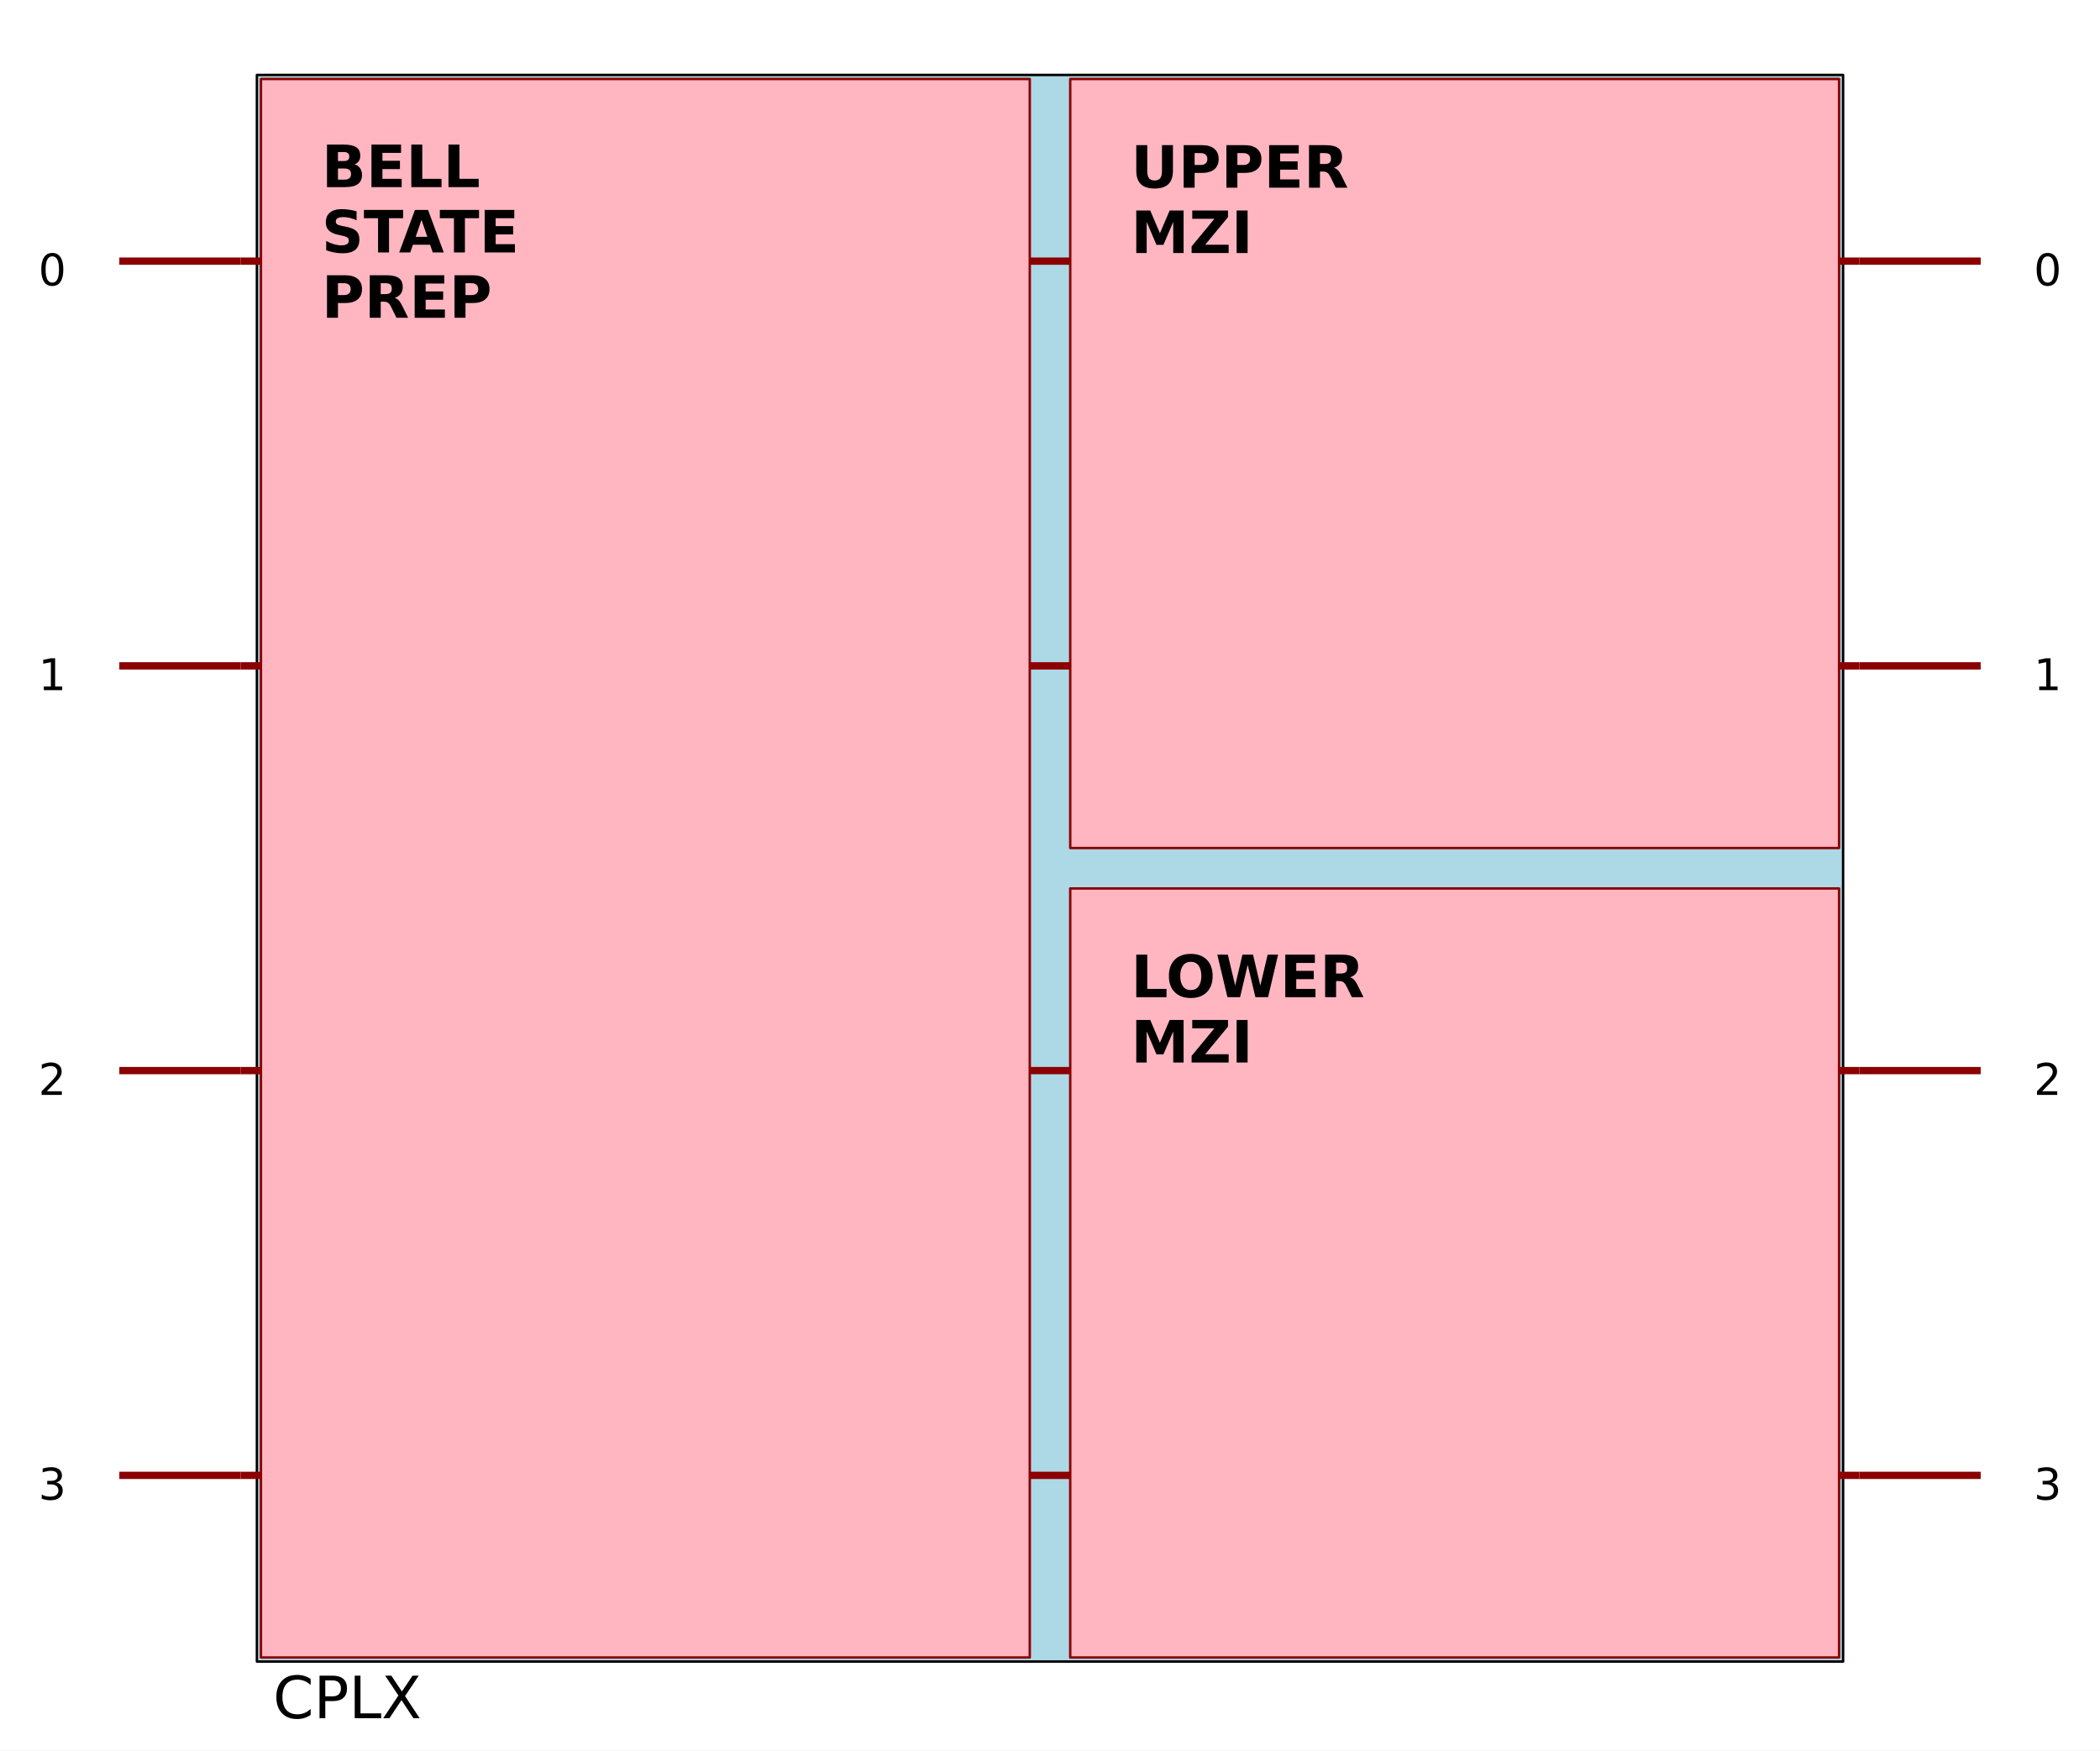
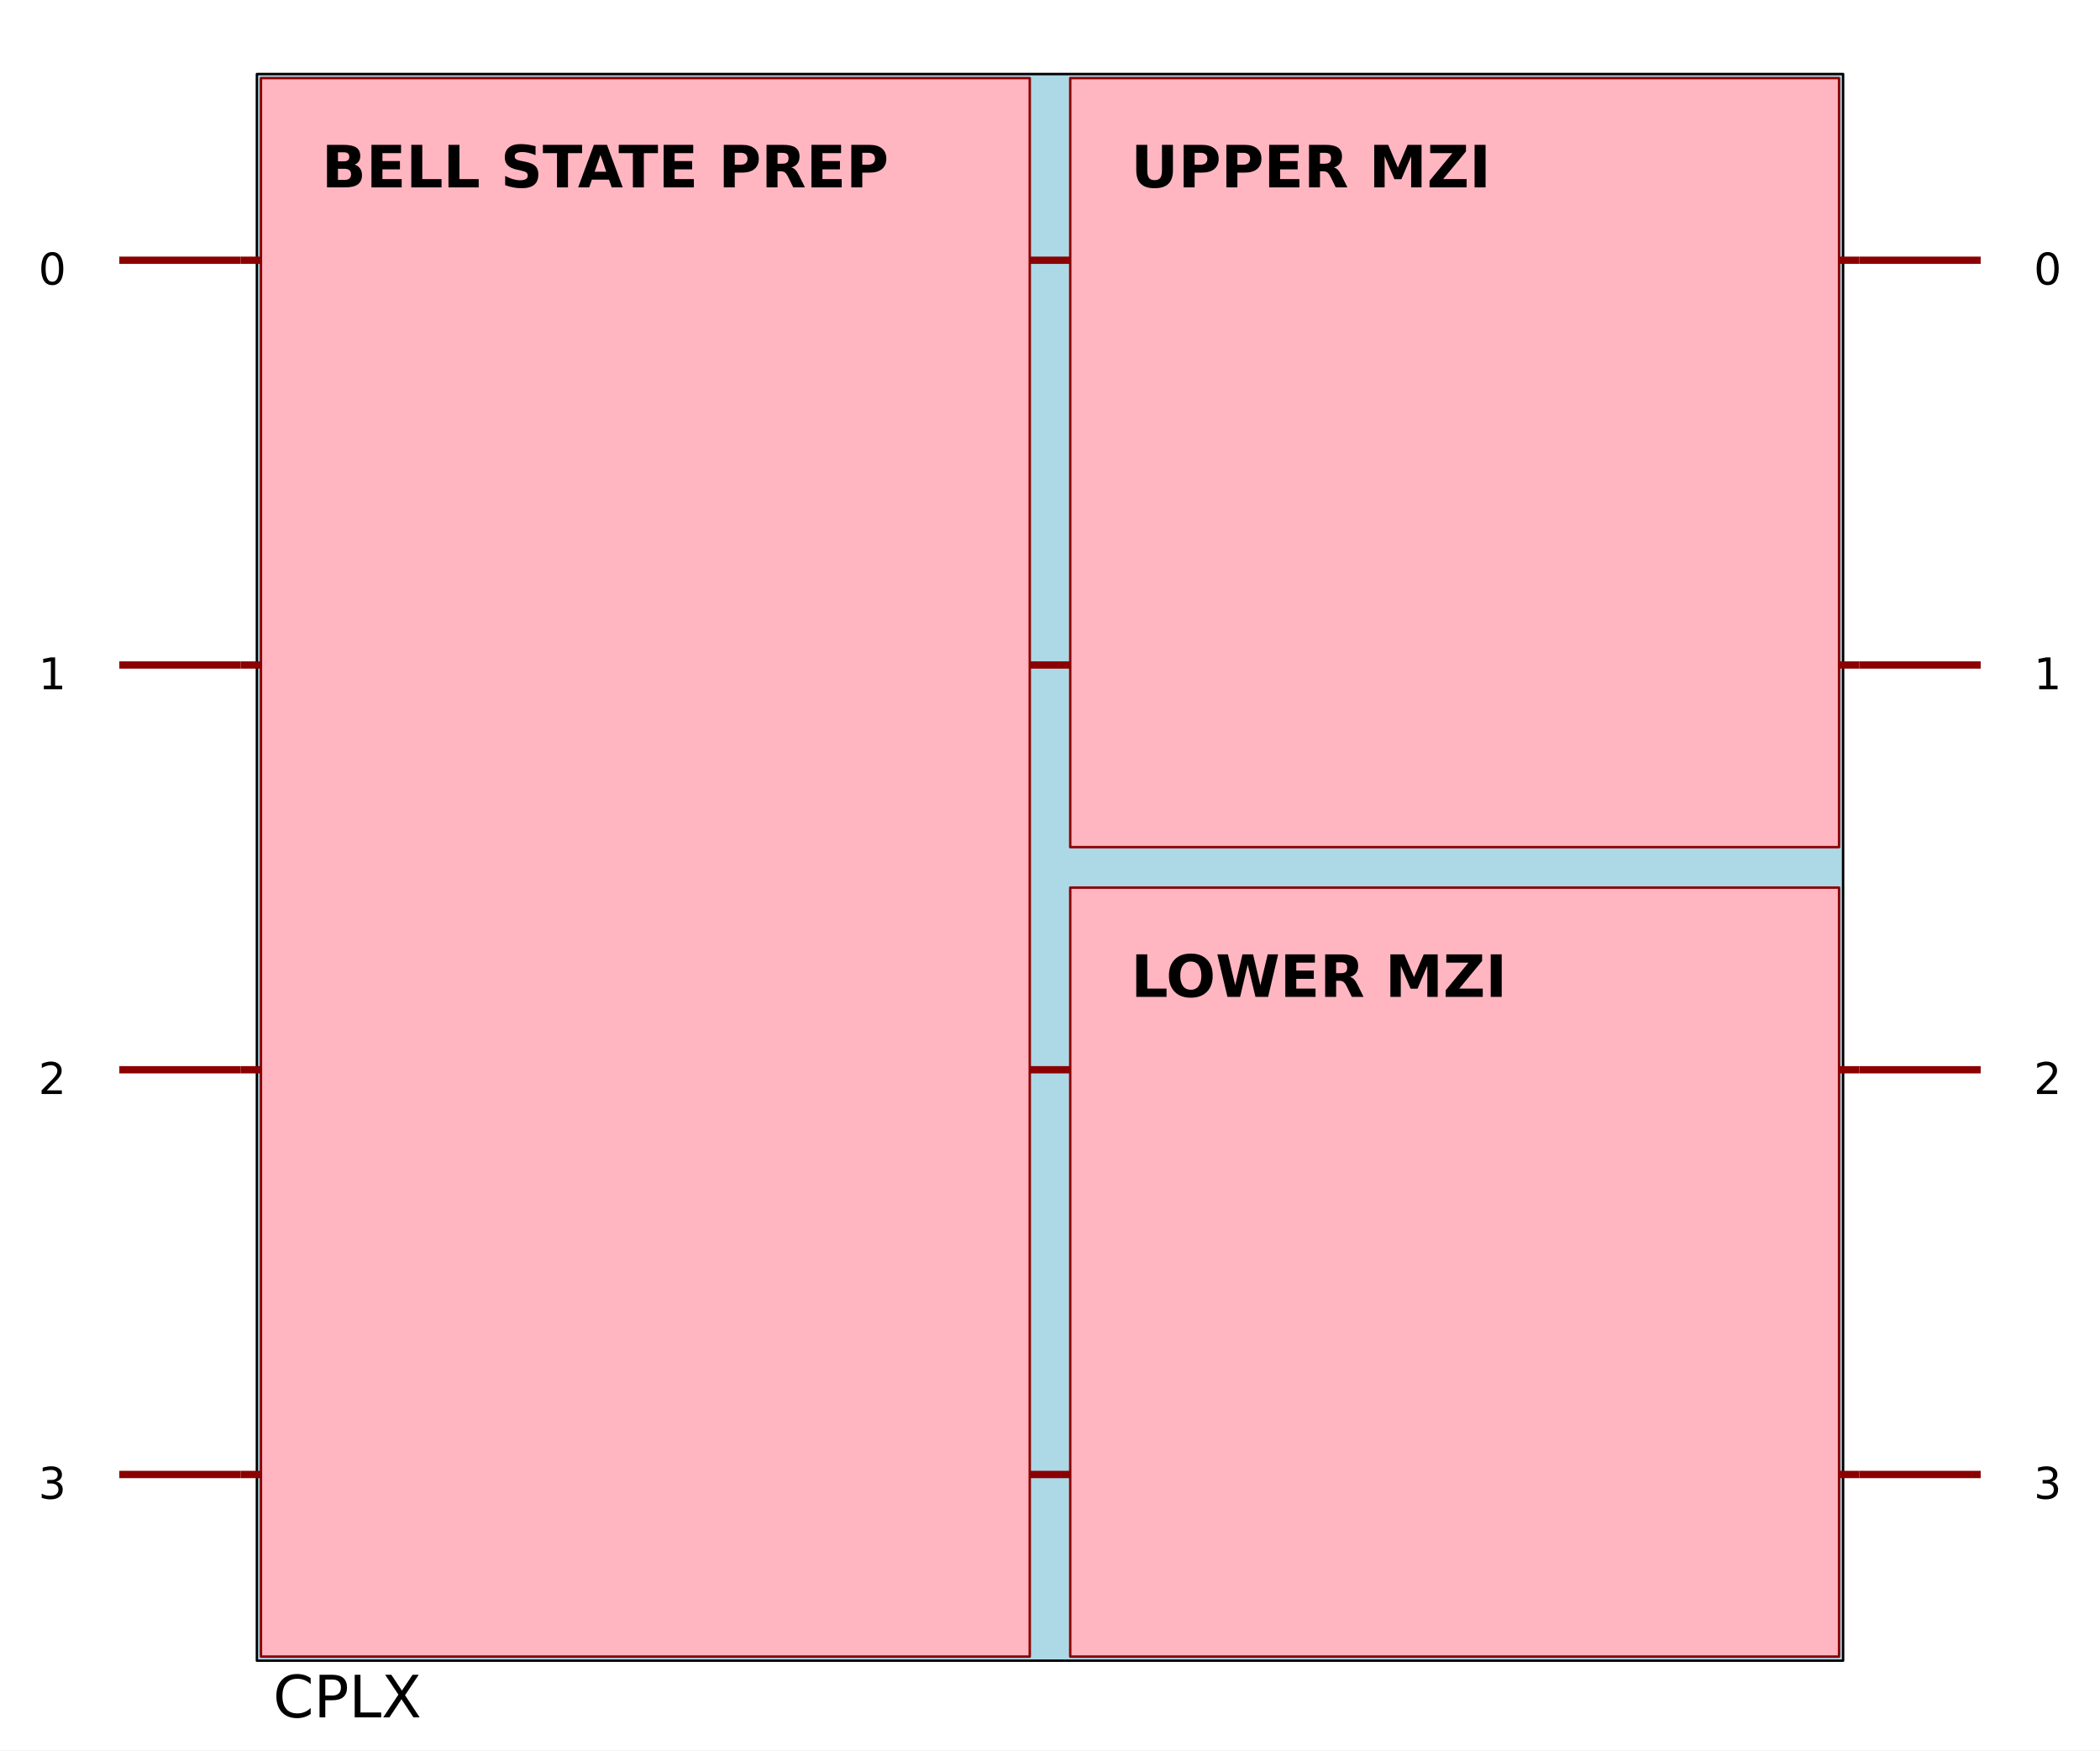
<svg xmlns="http://www.w3.org/2000/svg" xmlns:xlink="http://www.w3.org/1999/xlink" width="864pt" height="720pt" viewBox="0 0 864 720" version="1.1">
  <defs>
    <style type="text/css">*{stroke-linejoin: round; stroke-linecap: butt}</style>
  </defs>
  <g id="figure_1">
    <g id="patch_1">
      <path d="M 0 720 L 864 720 L 864 0 L 0 0 z " style="fill: #ffffff" />
    </g>
    <g id="axes_1">
      <g id="PatchCollection_1">
-         <path d="M 49.091 107.408 L 99.036 107.408 " clip-path="url(#staticClipPath)" style="fill: none; stroke: #8b0000; stroke-width: 3" />
-         <path d="M 49.091 273.89 L 99.036 273.89 " clip-path="url(#staticClipPath)" style="fill: none; stroke: #8b0000; stroke-width: 3" />
-         <path d="M 49.091 440.372 L 99.036 440.372 " clip-path="url(#staticClipPath)" style="fill: none; stroke: #8b0000; stroke-width: 3" />
-         <path d="M 49.091 606.855 L 99.036 606.855 " clip-path="url(#staticClipPath)" style="fill: none; stroke: #8b0000; stroke-width: 3" />
-         <path d="M 105.695 30.826 L 758.305 30.826 L 758.305 683.437 L 105.695 683.437 z " clip-path="url(#staticClipPath)" style="fill: #add8e6; stroke: #000000" />
-         <path d="M 99.036 107.408 L 432 107.408 " clip-path="url(#staticClipPath)" style="fill: none; stroke: #8b0000; stroke-width: 3" />
-         <path d="M 99.036 273.89 L 432 273.89 " clip-path="url(#staticClipPath)" style="fill: none; stroke: #8b0000; stroke-width: 3" />
-         <path d="M 99.036 440.372 L 432 440.372 " clip-path="url(#staticClipPath)" style="fill: none; stroke: #8b0000; stroke-width: 3" />
-         <path d="M 99.036 606.855 L 432 606.855 " clip-path="url(#staticClipPath)" style="fill: none; stroke: #8b0000; stroke-width: 3" />
-         <path d="M 107.36 32.491 L 423.676 32.491 L 423.676 681.772 L 107.36 681.772 z " clip-path="url(#staticClipPath)" style="fill: #ffb6c1; stroke: #8b0000" />
-         <path d="M 432 107.408 L 764.964 107.408 " clip-path="url(#staticClipPath)" style="fill: none; stroke: #8b0000; stroke-width: 3" />
-         <path d="M 432 273.89 L 764.964 273.89 " clip-path="url(#staticClipPath)" style="fill: none; stroke: #8b0000; stroke-width: 3" />
-         <path d="M 440.324 32.491 L 756.64 32.491 L 756.64 348.807 L 440.324 348.807 z " clip-path="url(#staticClipPath)" style="fill: #ffb6c1; stroke: #8b0000" />
-         <path d="M 432 440.372 L 764.964 440.372 " clip-path="url(#staticClipPath)" style="fill: none; stroke: #8b0000; stroke-width: 3" />
-         <path d="M 432 606.855 L 764.964 606.855 " clip-path="url(#staticClipPath)" style="fill: none; stroke: #8b0000; stroke-width: 3" />
-         <path d="M 440.324 365.455 L 756.64 365.455 L 756.64 681.772 L 440.324 681.772 z " clip-path="url(#staticClipPath)" style="fill: #ffb6c1; stroke: #8b0000" />
-         <path d="M 764.964 107.408 L 814.909 107.408 " clip-path="url(#staticClipPath)" style="fill: none; stroke: #8b0000; stroke-width: 3" />
-         <path d="M 764.964 273.89 L 814.909 273.89 " clip-path="url(#staticClipPath)" style="fill: none; stroke: #8b0000; stroke-width: 3" />
-         <path d="M 764.964 440.372 L 814.909 440.372 " clip-path="url(#staticClipPath)" style="fill: none; stroke: #8b0000; stroke-width: 3" />
-         <path d="M 764.964 606.855 L 814.909 606.855 " clip-path="url(#staticClipPath)" style="fill: none; stroke: #8b0000; stroke-width: 3" />
+         <path d="M 49.091 107.045 L 99.036 107.045 " clip-path="url(#staticClipPath)" style="fill: none; stroke: #8b0000; stroke-width: 3" />
+         <path d="M 49.091 273.527 L 99.036 273.527 " clip-path="url(#staticClipPath)" style="fill: none; stroke: #8b0000; stroke-width: 3" />
+         <path d="M 49.091 440.01 L 99.036 440.01 " clip-path="url(#staticClipPath)" style="fill: none; stroke: #8b0000; stroke-width: 3" />
+         <path d="M 49.091 606.492 L 99.036 606.492 " clip-path="url(#staticClipPath)" style="fill: none; stroke: #8b0000; stroke-width: 3" />
+         <path d="M 105.695 30.463 L 758.305 30.463 L 758.305 683.074 L 105.695 683.074 z " clip-path="url(#staticClipPath)" style="fill: #add8e6; stroke: #000000" />
+         <path d="M 99.036 107.045 L 432 107.045 " clip-path="url(#staticClipPath)" style="fill: none; stroke: #8b0000; stroke-width: 3" />
+         <path d="M 99.036 273.527 L 432 273.527 " clip-path="url(#staticClipPath)" style="fill: none; stroke: #8b0000; stroke-width: 3" />
+         <path d="M 99.036 440.01 L 432 440.01 " clip-path="url(#staticClipPath)" style="fill: none; stroke: #8b0000; stroke-width: 3" />
+         <path d="M 99.036 606.492 L 432 606.492 " clip-path="url(#staticClipPath)" style="fill: none; stroke: #8b0000; stroke-width: 3" />
+         <path d="M 107.36 32.128 L 423.676 32.128 L 423.676 681.409 L 107.36 681.409 z " clip-path="url(#staticClipPath)" style="fill: #ffb6c1; stroke: #8b0000" />
+         <path d="M 432 107.045 L 764.964 107.045 " clip-path="url(#staticClipPath)" style="fill: none; stroke: #8b0000; stroke-width: 3" />
+         <path d="M 432 273.527 L 764.964 273.527 " clip-path="url(#staticClipPath)" style="fill: none; stroke: #8b0000; stroke-width: 3" />
+         <path d="M 440.324 32.128 L 756.64 32.128 L 756.64 348.444 L 440.324 348.444 z " clip-path="url(#staticClipPath)" style="fill: #ffb6c1; stroke: #8b0000" />
+         <path d="M 432 440.01 L 764.964 440.01 " clip-path="url(#staticClipPath)" style="fill: none; stroke: #8b0000; stroke-width: 3" />
+         <path d="M 432 606.492 L 764.964 606.492 " clip-path="url(#staticClipPath)" style="fill: none; stroke: #8b0000; stroke-width: 3" />
+         <path d="M 440.324 365.093 L 756.64 365.093 L 756.64 681.409 L 440.324 681.409 z " clip-path="url(#staticClipPath)" style="fill: #ffb6c1; stroke: #8b0000" />
+         <path d="M 764.964 107.045 L 814.909 107.045 " clip-path="url(#staticClipPath)" style="fill: none; stroke: #8b0000; stroke-width: 3" />
+         <path d="M 764.964 273.527 L 814.909 273.527 " clip-path="url(#staticClipPath)" style="fill: none; stroke: #8b0000; stroke-width: 3" />
+         <path d="M 764.964 440.01 L 814.909 440.01 " clip-path="url(#staticClipPath)" style="fill: none; stroke: #8b0000; stroke-width: 3" />
+         <path d="M 764.964 606.492 L 814.909 606.492 " clip-path="url(#staticClipPath)" style="fill: none; stroke: #8b0000; stroke-width: 3" />
      </g>
      <g id="text_1">
-         <g transform="translate(112.3542 706.744) scale(0.24 -0.24)">
+         <g transform="translate(112.3542 706.3812) scale(0.24 -0.24)">
          <defs>
-             <path id="DejaVuSans-43" d="M 4122 4306 L 4122 3641 Q 3803 3938 3442 4084 Q 3081 4231 2675 4231 Q 1875 4231 1450 3742 Q 1025 3253 1025 2328 Q 1025 1406 1450 917 Q 1875 428 2675 428 Q 3081 428 3442 575 Q 3803 722 4122 1019 L 4122 359 Q 3791 134 3420 21 Q 3050 -91 2638 -91 Q 1578 -91 968 557 Q 359 1206 359 2328 Q 359 3453 968 4101 Q 1578 4750 2638 4750 Q 3056 4750 3426 4639 Q 3797 4528 4122 4306 z " transform="scale(0.015625)" />
-             <path id="DejaVuSans-50" d="M 1259 4147 L 1259 2394 L 2053 2394 Q 2494 2394 2734 2622 Q 2975 2850 2975 3272 Q 2975 3691 2734 3919 Q 2494 4147 2053 4147 L 1259 4147 z M 628 4666 L 2053 4666 Q 2838 4666 3239 4311 Q 3641 3956 3641 3272 Q 3641 2581 3239 2228 Q 2838 1875 2053 1875 L 1259 1875 L 1259 0 L 628 0 L 628 4666 z " transform="scale(0.015625)" />
-             <path id="DejaVuSans-4c" d="M 628 4666 L 1259 4666 L 1259 531 L 3531 531 L 3531 0 L 628 0 L 628 4666 z " transform="scale(0.015625)" />
-             <path id="DejaVuSans-58" d="M 403 4666 L 1081 4666 L 2241 2931 L 3406 4666 L 4084 4666 L 2584 2425 L 4184 0 L 3506 0 L 2194 1984 L 872 0 L 191 0 L 1856 2491 L 403 4666 z " transform="scale(0.015625)" />
+             <path id="DejaVuSans-26" d="M 4122 4306 L 4122 3641 Q 3803 3938 3442 4084 Q 3081 4231 2675 4231 Q 1875 4231 1450 3742 Q 1025 3253 1025 2328 Q 1025 1406 1450 917 Q 1875 428 2675 428 Q 3081 428 3442 575 Q 3803 722 4122 1019 L 4122 359 Q 3791 134 3420 21 Q 3050 -91 2638 -91 Q 1578 -91 968 557 Q 359 1206 359 2328 Q 359 3453 968 4101 Q 1578 4750 2638 4750 Q 3056 4750 3426 4639 Q 3797 4528 4122 4306 z " transform="scale(0.015625)" />
+             <path id="DejaVuSans-33" d="M 1259 4147 L 1259 2394 L 2053 2394 Q 2494 2394 2734 2622 Q 2975 2850 2975 3272 Q 2975 3691 2734 3919 Q 2494 4147 2053 4147 L 1259 4147 z M 628 4666 L 2053 4666 Q 2838 4666 3239 4311 Q 3641 3956 3641 3272 Q 3641 2581 3239 2228 Q 2838 1875 2053 1875 L 1259 1875 L 1259 0 L 628 0 L 628 4666 z " transform="scale(0.015625)" />
+             <path id="DejaVuSans-2f" d="M 628 4666 L 1259 4666 L 1259 531 L 3531 531 L 3531 0 L 628 0 L 628 4666 z " transform="scale(0.015625)" />
+             <path id="DejaVuSans-3b" d="M 403 4666 L 1081 4666 L 2241 2931 L 3406 4666 L 4084 4666 L 2584 2425 L 4184 0 L 3506 0 L 2194 1984 L 872 0 L 191 0 L 1856 2491 L 403 4666 z " transform="scale(0.015625)" />
          </defs>
-           <use xlink:href="#DejaVuSans-43" />
-           <use xlink:href="#DejaVuSans-50" x="69.824" />
-           <use xlink:href="#DejaVuSans-4c" x="130.127" />
-           <use xlink:href="#DejaVuSans-58" x="185.84" />
+           <use xlink:href="#DejaVuSans-26" />
+           <use xlink:href="#DejaVuSans-33" transform="translate(69.82812 0)" />
+           <use xlink:href="#DejaVuSans-2f" transform="translate(130.125 0)" />
+           <use xlink:href="#DejaVuSans-3b" transform="translate(185.8438 0)" />
        </g>
      </g>
      <g id="text_2">
-         <g transform="translate(132.332 76.96607) scale(0.24 -0.24)">
+         <g transform="translate(132.332 77.07845) scale(0.24 -0.24)">
          <defs>
-             <path id="DejaVuSans-Bold-42" d="M 2456 2859 Q 2741 2859 2887 2984 Q 3034 3109 3034 3353 Q 3034 3594 2887 3720 Q 2741 3847 2456 3847 L 1791 3847 L 1791 2859 L 2456 2859 z M 2497 819 Q 2859 819 3042 972 Q 3225 1125 3225 1434 Q 3225 1738 3044 1889 Q 2863 2041 2497 2041 L 1791 2041 L 1791 819 L 2497 819 z M 3616 2497 Q 4003 2384 4215 2081 Q 4428 1778 4428 1338 Q 4428 663 3972 331 Q 3516 0 2584 0 L 588 0 L 588 4666 L 2394 4666 Q 3366 4666 3802 4372 Q 4238 4078 4238 3431 Q 4238 3091 4078 2852 Q 3919 2613 3616 2497 z " transform="scale(0.015625)" />
-             <path id="DejaVuSans-Bold-45" d="M 588 4666 L 3834 4666 L 3834 3756 L 1791 3756 L 1791 2888 L 3713 2888 L 3713 1978 L 1791 1978 L 1791 909 L 3903 909 L 3903 0 L 588 0 L 588 4666 z " transform="scale(0.015625)" />
-             <path id="DejaVuSans-Bold-4c" d="M 588 4666 L 1791 4666 L 1791 909 L 3903 909 L 3903 0 L 588 0 L 588 4666 z " transform="scale(0.015625)" />
+             <path id="DejaVuSans-Bold-25" d="M 2456 2859 Q 2741 2859 2887 2984 Q 3034 3109 3034 3353 Q 3034 3594 2887 3720 Q 2741 3847 2456 3847 L 1791 3847 L 1791 2859 L 2456 2859 z M 2497 819 Q 2859 819 3042 972 Q 3225 1125 3225 1434 Q 3225 1738 3044 1889 Q 2863 2041 2497 2041 L 1791 2041 L 1791 819 L 2497 819 z M 3616 2497 Q 4003 2384 4215 2081 Q 4428 1778 4428 1338 Q 4428 663 3972 331 Q 3516 0 2584 0 L 588 0 L 588 4666 L 2394 4666 Q 3366 4666 3802 4372 Q 4238 4078 4238 3431 Q 4238 3091 4078 2852 Q 3919 2613 3616 2497 z " transform="scale(0.015625)" />
+             <path id="DejaVuSans-Bold-28" d="M 588 4666 L 3834 4666 L 3834 3756 L 1791 3756 L 1791 2888 L 3713 2888 L 3713 1978 L 1791 1978 L 1791 909 L 3903 909 L 3903 0 L 588 0 L 588 4666 z " transform="scale(0.015625)" />
+             <path id="DejaVuSans-Bold-2f" d="M 588 4666 L 1791 4666 L 1791 909 L 3903 909 L 3903 0 L 588 0 L 588 4666 z " transform="scale(0.015625)" />
+             <path id="DejaVuSans-Bold-3" transform="scale(0.015625)" />
+             <path id="DejaVuSans-Bold-36" d="M 3834 4519 L 3834 3531 Q 3450 3703 3084 3790 Q 2719 3878 2394 3878 Q 1963 3878 1756 3759 Q 1550 3641 1550 3391 Q 1550 3203 1689 3098 Q 1828 2994 2194 2919 L 2706 2816 Q 3484 2659 3812 2340 Q 4141 2022 4141 1434 Q 4141 663 3683 286 Q 3225 -91 2284 -91 Q 1841 -91 1394 -6 Q 947 78 500 244 L 500 1259 Q 947 1022 1364 901 Q 1781 781 2169 781 Q 2563 781 2772 912 Q 2981 1044 2981 1288 Q 2981 1506 2839 1625 Q 2697 1744 2272 1838 L 1806 1941 Q 1106 2091 782 2419 Q 459 2747 459 3303 Q 459 4000 909 4375 Q 1359 4750 2203 4750 Q 2588 4750 2994 4692 Q 3400 4634 3834 4519 z " transform="scale(0.015625)" />
+             <path id="DejaVuSans-Bold-37" d="M 31 4666 L 4331 4666 L 4331 3756 L 2784 3756 L 2784 0 L 1581 0 L 1581 3756 L 31 3756 L 31 4666 z " transform="scale(0.015625)" />
+             <path id="DejaVuSans-Bold-24" d="M 3419 850 L 1538 850 L 1241 0 L 31 0 L 1759 4666 L 3194 4666 L 4922 0 L 3713 0 L 3419 850 z M 1838 1716 L 3116 1716 L 2478 3572 L 1838 1716 z " transform="scale(0.015625)" />
+             <path id="DejaVuSans-Bold-33" d="M 588 4666 L 2584 4666 Q 3475 4666 3951 4270 Q 4428 3875 4428 3144 Q 4428 2409 3951 2014 Q 3475 1619 2584 1619 L 1791 1619 L 1791 0 L 588 0 L 588 4666 z M 1791 3794 L 1791 2491 L 2456 2491 Q 2806 2491 2997 2661 Q 3188 2831 3188 3144 Q 3188 3456 2997 3625 Q 2806 3794 2456 3794 L 1791 3794 z " transform="scale(0.015625)" />
+             <path id="DejaVuSans-Bold-35" d="M 2297 2597 Q 2675 2597 2839 2737 Q 3003 2878 3003 3200 Q 3003 3519 2839 3656 Q 2675 3794 2297 3794 L 1791 3794 L 1791 2597 L 2297 2597 z M 1791 1766 L 1791 0 L 588 0 L 588 4666 L 2425 4666 Q 3347 4666 3776 4356 Q 4206 4047 4206 3378 Q 4206 2916 3982 2619 Q 3759 2322 3309 2181 Q 3556 2125 3751 1926 Q 3947 1728 4147 1325 L 4800 0 L 3519 0 L 2950 1159 Q 2778 1509 2601 1637 Q 2425 1766 2131 1766 L 1791 1766 z " transform="scale(0.015625)" />
          </defs>
-           <use xlink:href="#DejaVuSans-Bold-42" />
-           <use xlink:href="#DejaVuSans-Bold-45" x="76.221" />
-           <use xlink:href="#DejaVuSans-Bold-4c" x="144.531" />
-           <use xlink:href="#DejaVuSans-Bold-4c" x="208.252" />
-         </g>
-         <g transform="translate(132.332 103.8408) scale(0.24 -0.24)">
-           <defs>
-             <path id="DejaVuSans-Bold-53" d="M 3834 4519 L 3834 3531 Q 3450 3703 3084 3790 Q 2719 3878 2394 3878 Q 1963 3878 1756 3759 Q 1550 3641 1550 3391 Q 1550 3203 1689 3098 Q 1828 2994 2194 2919 L 2706 2816 Q 3484 2659 3812 2340 Q 4141 2022 4141 1434 Q 4141 663 3683 286 Q 3225 -91 2284 -91 Q 1841 -91 1394 -6 Q 947 78 500 244 L 500 1259 Q 947 1022 1364 901 Q 1781 781 2169 781 Q 2563 781 2772 912 Q 2981 1044 2981 1288 Q 2981 1506 2839 1625 Q 2697 1744 2272 1838 L 1806 1941 Q 1106 2091 782 2419 Q 459 2747 459 3303 Q 459 4000 909 4375 Q 1359 4750 2203 4750 Q 2588 4750 2994 4692 Q 3400 4634 3834 4519 z " transform="scale(0.015625)" />
-             <path id="DejaVuSans-Bold-54" d="M 31 4666 L 4331 4666 L 4331 3756 L 2784 3756 L 2784 0 L 1581 0 L 1581 3756 L 31 3756 L 31 4666 z " transform="scale(0.015625)" />
-             <path id="DejaVuSans-Bold-41" d="M 3419 850 L 1538 850 L 1241 0 L 31 0 L 1759 4666 L 3194 4666 L 4922 0 L 3713 0 L 3419 850 z M 1838 1716 L 3116 1716 L 2478 3572 L 1838 1716 z " transform="scale(0.015625)" />
-           </defs>
-           <use xlink:href="#DejaVuSans-Bold-53" />
-           <use xlink:href="#DejaVuSans-Bold-54" x="72.021" />
-           <use xlink:href="#DejaVuSans-Bold-41" x="132.484" />
-           <use xlink:href="#DejaVuSans-Bold-54" x="202.127" />
-           <use xlink:href="#DejaVuSans-Bold-45" x="270.34" />
-         </g>
-         <g transform="translate(132.332 130.7156) scale(0.24 -0.24)">
-           <defs>
-             <path id="DejaVuSans-Bold-50" d="M 588 4666 L 2584 4666 Q 3475 4666 3951 4270 Q 4428 3875 4428 3144 Q 4428 2409 3951 2014 Q 3475 1619 2584 1619 L 1791 1619 L 1791 0 L 588 0 L 588 4666 z M 1791 3794 L 1791 2491 L 2456 2491 Q 2806 2491 2997 2661 Q 3188 2831 3188 3144 Q 3188 3456 2997 3625 Q 2806 3794 2456 3794 L 1791 3794 z " transform="scale(0.015625)" />
-             <path id="DejaVuSans-Bold-52" d="M 2297 2597 Q 2675 2597 2839 2737 Q 3003 2878 3003 3200 Q 3003 3519 2839 3656 Q 2675 3794 2297 3794 L 1791 3794 L 1791 2597 L 2297 2597 z M 1791 1766 L 1791 0 L 588 0 L 588 4666 L 2425 4666 Q 3347 4666 3776 4356 Q 4206 4047 4206 3378 Q 4206 2916 3982 2619 Q 3759 2322 3309 2181 Q 3556 2125 3751 1926 Q 3947 1728 4147 1325 L 4800 0 L 3519 0 L 2950 1159 Q 2778 1509 2601 1637 Q 2425 1766 2131 1766 L 1791 1766 z " transform="scale(0.015625)" />
-           </defs>
-           <use xlink:href="#DejaVuSans-Bold-50" />
-           <use xlink:href="#DejaVuSans-Bold-52" x="73.291" />
-           <use xlink:href="#DejaVuSans-Bold-45" x="150.293" />
-           <use xlink:href="#DejaVuSans-Bold-50" x="218.604" />
+           <use xlink:href="#DejaVuSans-Bold-25" />
+           <use xlink:href="#DejaVuSans-Bold-28" transform="translate(76.21875 0)" />
+           <use xlink:href="#DejaVuSans-Bold-2f" transform="translate(144.5312 0)" />
+           <use xlink:href="#DejaVuSans-Bold-2f" transform="translate(208.25 0)" />
+           <use xlink:href="#DejaVuSans-Bold-3" transform="translate(271.9688 0)" />
+           <use xlink:href="#DejaVuSans-Bold-36" transform="translate(306.7812 0)" />
+           <use xlink:href="#DejaVuSans-Bold-37" transform="translate(378.7969 0)" />
+           <use xlink:href="#DejaVuSans-Bold-24" transform="translate(439.25 0)" />
+           <use xlink:href="#DejaVuSans-Bold-37" transform="translate(508.875 0)" />
+           <use xlink:href="#DejaVuSans-Bold-28" transform="translate(577.0938 0)" />
+           <use xlink:href="#DejaVuSans-Bold-3" transform="translate(645.4062 0)" />
+           <use xlink:href="#DejaVuSans-Bold-33" transform="translate(680.2188 0)" />
+           <use xlink:href="#DejaVuSans-Bold-35" transform="translate(753.5156 0)" />
+           <use xlink:href="#DejaVuSans-Bold-28" transform="translate(830.5156 0)" />
+           <use xlink:href="#DejaVuSans-Bold-33" transform="translate(898.8281 0)" />
        </g>
      </g>
      <g id="text_3">
-         <g transform="translate(465.2964 77.20367) scale(0.24 -0.24)">
+         <g transform="translate(465.2964 77.07845) scale(0.24 -0.24)">
          <defs>
-             <path id="DejaVuSans-Bold-55" d="M 588 4666 L 1791 4666 L 1791 1869 Q 1791 1291 1980 1042 Q 2169 794 2597 794 Q 3028 794 3217 1042 Q 3406 1291 3406 1869 L 3406 4666 L 4609 4666 L 4609 1869 Q 4609 878 4112 393 Q 3616 -91 2597 -91 Q 1581 -91 1084 393 Q 588 878 588 1869 L 588 4666 z " transform="scale(0.015625)" />
+             <path id="DejaVuSans-Bold-38" d="M 588 4666 L 1791 4666 L 1791 1869 Q 1791 1291 1980 1042 Q 2169 794 2597 794 Q 3028 794 3217 1042 Q 3406 1291 3406 1869 L 3406 4666 L 4609 4666 L 4609 1869 Q 4609 878 4112 393 Q 3616 -91 2597 -91 Q 1581 -91 1084 393 Q 588 878 588 1869 L 588 4666 z " transform="scale(0.015625)" />
+             <path id="DejaVuSans-Bold-30" d="M 588 4666 L 2119 4666 L 3181 2169 L 4250 4666 L 5778 4666 L 5778 0 L 4641 0 L 4641 3413 L 3566 897 L 2803 897 L 1728 3413 L 1728 0 L 588 0 L 588 4666 z " transform="scale(0.015625)" />
+             <path id="DejaVuSans-Bold-3d" d="M 359 4666 L 4281 4666 L 4281 3938 L 1778 909 L 4353 909 L 4353 0 L 288 0 L 288 728 L 2791 3756 L 359 3756 L 359 4666 z " transform="scale(0.015625)" />
+             <path id="DejaVuSans-Bold-2c" d="M 588 4666 L 1791 4666 L 1791 0 L 588 0 L 588 4666 z " transform="scale(0.015625)" />
          </defs>
-           <use xlink:href="#DejaVuSans-Bold-55" />
-           <use xlink:href="#DejaVuSans-Bold-50" x="81.201" />
-           <use xlink:href="#DejaVuSans-Bold-50" x="154.492" />
-           <use xlink:href="#DejaVuSans-Bold-45" x="227.783" />
-           <use xlink:href="#DejaVuSans-Bold-52" x="296.094" />
-         </g>
-         <g transform="translate(465.2964 104.0784) scale(0.24 -0.24)">
-           <defs>
-             <path id="DejaVuSans-Bold-4d" d="M 588 4666 L 2119 4666 L 3181 2169 L 4250 4666 L 5778 4666 L 5778 0 L 4641 0 L 4641 3413 L 3566 897 L 2803 897 L 1728 3413 L 1728 0 L 588 0 L 588 4666 z " transform="scale(0.015625)" />
-             <path id="DejaVuSans-Bold-5a" d="M 359 4666 L 4281 4666 L 4281 3938 L 1778 909 L 4353 909 L 4353 0 L 288 0 L 288 728 L 2791 3756 L 359 3756 L 359 4666 z " transform="scale(0.015625)" />
-             <path id="DejaVuSans-Bold-49" d="M 588 4666 L 1791 4666 L 1791 0 L 588 0 L 588 4666 z " transform="scale(0.015625)" />
-           </defs>
-           <use xlink:href="#DejaVuSans-Bold-4d" />
-           <use xlink:href="#DejaVuSans-Bold-5a" x="99.512" />
-           <use xlink:href="#DejaVuSans-Bold-49" x="172.021" />
+           <use xlink:href="#DejaVuSans-Bold-38" />
+           <use xlink:href="#DejaVuSans-Bold-33" transform="translate(81.20312 0)" />
+           <use xlink:href="#DejaVuSans-Bold-33" transform="translate(154.5 0)" />
+           <use xlink:href="#DejaVuSans-Bold-28" transform="translate(227.7969 0)" />
+           <use xlink:href="#DejaVuSans-Bold-35" transform="translate(296.1094 0)" />
+           <use xlink:href="#DejaVuSans-Bold-3" transform="translate(373.1094 0)" />
+           <use xlink:href="#DejaVuSans-Bold-30" transform="translate(407.9219 0)" />
+           <use xlink:href="#DejaVuSans-Bold-3d" transform="translate(507.4375 0)" />
+           <use xlink:href="#DejaVuSans-Bold-2c" transform="translate(579.9531 0)" />
        </g>
      </g>
      <g id="text_4">
-         <g transform="translate(465.2964 410.1681) scale(0.24 -0.24)">
+         <g transform="translate(465.2964 410.0429) scale(0.24 -0.24)">
          <defs>
-             <path id="DejaVuSans-Bold-4f" d="M 2719 3878 Q 2169 3878 1866 3472 Q 1563 3066 1563 2328 Q 1563 1594 1866 1187 Q 2169 781 2719 781 Q 3272 781 3575 1187 Q 3878 1594 3878 2328 Q 3878 3066 3575 3472 Q 3272 3878 2719 3878 z M 2719 4750 Q 3844 4750 4481 4106 Q 5119 3463 5119 2328 Q 5119 1197 4481 553 Q 3844 -91 2719 -91 Q 1597 -91 958 553 Q 319 1197 319 2328 Q 319 3463 958 4106 Q 1597 4750 2719 4750 z " transform="scale(0.015625)" />
-             <path id="DejaVuSans-Bold-57" d="M 191 4666 L 1344 4666 L 2150 1275 L 2950 4666 L 4109 4666 L 4909 1275 L 5716 4666 L 6859 4666 L 5759 0 L 4372 0 L 3525 3547 L 2688 0 L 1300 0 L 191 4666 z " transform="scale(0.015625)" />
+             <path id="DejaVuSans-Bold-32" d="M 2719 3878 Q 2169 3878 1866 3472 Q 1563 3066 1563 2328 Q 1563 1594 1866 1187 Q 2169 781 2719 781 Q 3272 781 3575 1187 Q 3878 1594 3878 2328 Q 3878 3066 3575 3472 Q 3272 3878 2719 3878 z M 2719 4750 Q 3844 4750 4481 4106 Q 5119 3463 5119 2328 Q 5119 1197 4481 553 Q 3844 -91 2719 -91 Q 1597 -91 958 553 Q 319 1197 319 2328 Q 319 3463 958 4106 Q 1597 4750 2719 4750 z " transform="scale(0.015625)" />
+             <path id="DejaVuSans-Bold-3a" d="M 191 4666 L 1344 4666 L 2150 1275 L 2950 4666 L 4109 4666 L 4909 1275 L 5716 4666 L 6859 4666 L 5759 0 L 4372 0 L 3525 3547 L 2688 0 L 1300 0 L 191 4666 z " transform="scale(0.015625)" />
          </defs>
-           <use xlink:href="#DejaVuSans-Bold-4c" />
-           <use xlink:href="#DejaVuSans-Bold-4f" x="60.096" />
-           <use xlink:href="#DejaVuSans-Bold-57" x="145.105" />
-           <use xlink:href="#DejaVuSans-Bold-45" x="255.408" />
-           <use xlink:href="#DejaVuSans-Bold-52" x="323.719" />
-         </g>
-         <g transform="translate(465.2964 437.0428) scale(0.24 -0.24)">
-           <use xlink:href="#DejaVuSans-Bold-4d" />
-           <use xlink:href="#DejaVuSans-Bold-5a" x="99.512" />
-           <use xlink:href="#DejaVuSans-Bold-49" x="172.021" />
+           <use xlink:href="#DejaVuSans-Bold-2f" />
+           <use xlink:href="#DejaVuSans-Bold-32" transform="translate(60.15625 0)" />
+           <use xlink:href="#DejaVuSans-Bold-3a" transform="translate(145.1719 0)" />
+           <use xlink:href="#DejaVuSans-Bold-28" transform="translate(255.4688 0)" />
+           <use xlink:href="#DejaVuSans-Bold-35" transform="translate(323.7812 0)" />
+           <use xlink:href="#DejaVuSans-Bold-3" transform="translate(400.7812 0)" />
+           <use xlink:href="#DejaVuSans-Bold-30" transform="translate(435.5938 0)" />
+           <use xlink:href="#DejaVuSans-Bold-3d" transform="translate(535.1094 0)" />
+           <use xlink:href="#DejaVuSans-Bold-2c" transform="translate(607.625 0)" />
        </g>
      </g>
      <g id="text_5">
-         <g transform="translate(836.753 117.397) scale(0.18 -0.18)">
+         <g transform="translate(836.753 117.0342) scale(0.18 -0.18)">
          <defs>
-             <path id="DejaVuSans-30" d="M 2034 4250 Q 1547 4250 1301 3770 Q 1056 3291 1056 2328 Q 1056 1369 1301 889 Q 1547 409 2034 409 Q 2525 409 2770 889 Q 3016 1369 3016 2328 Q 3016 3291 2770 3770 Q 2525 4250 2034 4250 z M 2034 4750 Q 2819 4750 3233 4129 Q 3647 3509 3647 2328 Q 3647 1150 3233 529 Q 2819 -91 2034 -91 Q 1250 -91 836 529 Q 422 1150 422 2328 Q 422 3509 836 4129 Q 1250 4750 2034 4750 z " transform="scale(0.015625)" />
+             <path id="DejaVuSans-13" d="M 2034 4250 Q 1547 4250 1301 3770 Q 1056 3291 1056 2328 Q 1056 1369 1301 889 Q 1547 409 2034 409 Q 2525 409 2770 889 Q 3016 1369 3016 2328 Q 3016 3291 2770 3770 Q 2525 4250 2034 4250 z M 2034 4750 Q 2819 4750 3233 4129 Q 3647 3509 3647 2328 Q 3647 1150 3233 529 Q 2819 -91 2034 -91 Q 1250 -91 836 529 Q 422 1150 422 2328 Q 422 3509 836 4129 Q 1250 4750 2034 4750 z " transform="scale(0.015625)" />
          </defs>
-           <use xlink:href="#DejaVuSans-30" />
+           <use xlink:href="#DejaVuSans-13" />
        </g>
      </g>
      <g id="text_6">
-         <g transform="translate(836.753 283.8792) scale(0.18 -0.18)">
+         <g transform="translate(836.753 283.5164) scale(0.18 -0.18)">
          <defs>
-             <path id="DejaVuSans-31" d="M 794 531 L 1825 531 L 1825 4091 L 703 3866 L 703 4441 L 1819 4666 L 2450 4666 L 2450 531 L 3481 531 L 3481 0 L 794 0 L 794 531 z " transform="scale(0.015625)" />
+             <path id="DejaVuSans-14" d="M 794 531 L 1825 531 L 1825 4091 L 703 3866 L 703 4441 L 1819 4666 L 2450 4666 L 2450 531 L 3481 531 L 3481 0 L 794 0 L 794 531 z " transform="scale(0.015625)" />
          </defs>
-           <use xlink:href="#DejaVuSans-31" />
+           <use xlink:href="#DejaVuSans-14" />
        </g>
      </g>
      <g id="text_7">
-         <g transform="translate(836.753 450.3614) scale(0.18 -0.18)">
+         <g transform="translate(836.753 449.9986) scale(0.18 -0.18)">
          <defs>
-             <path id="DejaVuSans-32" d="M 1228 531 L 3431 531 L 3431 0 L 469 0 L 469 531 Q 828 903 1448 1529 Q 2069 2156 2228 2338 Q 2531 2678 2651 2914 Q 2772 3150 2772 3378 Q 2772 3750 2511 3984 Q 2250 4219 1831 4219 Q 1534 4219 1204 4116 Q 875 4013 500 3803 L 500 4441 Q 881 4594 1212 4672 Q 1544 4750 1819 4750 Q 2544 4750 2975 4387 Q 3406 4025 3406 3419 Q 3406 3131 3298 2873 Q 3191 2616 2906 2266 Q 2828 2175 2409 1742 Q 1991 1309 1228 531 z " transform="scale(0.015625)" />
+             <path id="DejaVuSans-15" d="M 1228 531 L 3431 531 L 3431 0 L 469 0 L 469 531 Q 828 903 1448 1529 Q 2069 2156 2228 2338 Q 2531 2678 2651 2914 Q 2772 3150 2772 3378 Q 2772 3750 2511 3984 Q 2250 4219 1831 4219 Q 1534 4219 1204 4116 Q 875 4013 500 3803 L 500 4441 Q 881 4594 1212 4672 Q 1544 4750 1819 4750 Q 2544 4750 2975 4387 Q 3406 4025 3406 3419 Q 3406 3131 3298 2873 Q 3191 2616 2906 2266 Q 2828 2175 2409 1742 Q 1991 1309 1228 531 z " transform="scale(0.015625)" />
          </defs>
-           <use xlink:href="#DejaVuSans-32" />
+           <use xlink:href="#DejaVuSans-15" />
        </g>
      </g>
      <g id="text_8">
-         <g transform="translate(836.753 616.8436) scale(0.18 -0.18)">
+         <g transform="translate(836.753 616.4808) scale(0.18 -0.18)">
          <defs>
-             <path id="DejaVuSans-33" d="M 2597 2516 Q 3050 2419 3304 2112 Q 3559 1806 3559 1356 Q 3559 666 3084 287 Q 2609 -91 1734 -91 Q 1441 -91 1130 -33 Q 819 25 488 141 L 488 750 Q 750 597 1062 519 Q 1375 441 1716 441 Q 2309 441 2620 675 Q 2931 909 2931 1356 Q 2931 1769 2642 2001 Q 2353 2234 1838 2234 L 1294 2234 L 1294 2753 L 1863 2753 Q 2328 2753 2575 2939 Q 2822 3125 2822 3475 Q 2822 3834 2567 4026 Q 2313 4219 1838 4219 Q 1578 4219 1281 4162 Q 984 4106 628 3988 L 628 4550 Q 988 4650 1302 4700 Q 1616 4750 1894 4750 Q 2613 4750 3031 4423 Q 3450 4097 3450 3541 Q 3450 3153 3228 2886 Q 3006 2619 2597 2516 z " transform="scale(0.015625)" />
+             <path id="DejaVuSans-16" d="M 2597 2516 Q 3050 2419 3304 2112 Q 3559 1806 3559 1356 Q 3559 666 3084 287 Q 2609 -91 1734 -91 Q 1441 -91 1130 -33 Q 819 25 488 141 L 488 750 Q 750 597 1062 519 Q 1375 441 1716 441 Q 2309 441 2620 675 Q 2931 909 2931 1356 Q 2931 1769 2642 2001 Q 2353 2234 1838 2234 L 1294 2234 L 1294 2753 L 1863 2753 Q 2328 2753 2575 2939 Q 2822 3125 2822 3475 Q 2822 3834 2567 4026 Q 2313 4219 1838 4219 Q 1578 4219 1281 4162 Q 984 4106 628 3988 L 628 4550 Q 988 4650 1302 4700 Q 1616 4750 1894 4750 Q 2613 4750 3031 4423 Q 3450 4097 3450 3541 Q 3450 3153 3228 2886 Q 3006 2619 2597 2516 z " transform="scale(0.015625)" />
          </defs>
-           <use xlink:href="#DejaVuSans-33" />
+           <use xlink:href="#DejaVuSans-16" />
        </g>
      </g>
      <g id="text_9">
-         <g transform="translate(15.79447 117.397) scale(0.18 -0.18)">
-           <use xlink:href="#DejaVuSans-30" />
+         <g transform="translate(15.79447 117.0342) scale(0.18 -0.18)">
+           <use xlink:href="#DejaVuSans-13" />
        </g>
      </g>
      <g id="text_10">
-         <g transform="translate(15.79447 283.8792) scale(0.18 -0.18)">
-           <use xlink:href="#DejaVuSans-31" />
+         <g transform="translate(15.79447 283.5164) scale(0.18 -0.18)">
+           <use xlink:href="#DejaVuSans-14" />
        </g>
      </g>
      <g id="text_11">
-         <g transform="translate(15.79447 450.3614) scale(0.18 -0.18)">
-           <use xlink:href="#DejaVuSans-32" />
+         <g transform="translate(15.79447 449.9986) scale(0.18 -0.18)">
+           <use xlink:href="#DejaVuSans-15" />
        </g>
      </g>
      <g id="text_12">
-         <g transform="translate(15.79447 616.8436) scale(0.18 -0.18)">
-           <use xlink:href="#DejaVuSans-33" />
+         <g transform="translate(15.79447 616.4808) scale(0.18 -0.18)">
+           <use xlink:href="#DejaVuSans-16" />
        </g>
      </g>
    </g>
  </g>
  <defs>
    <clipPath id="staticClipPath">
-       <rect x="10.8" y="10.8" width="842.4" height="692.663" />
+       <rect x="10.8" y="10.8" width="842.4" height="691.937" />
    </clipPath>
  </defs>
</svg>
